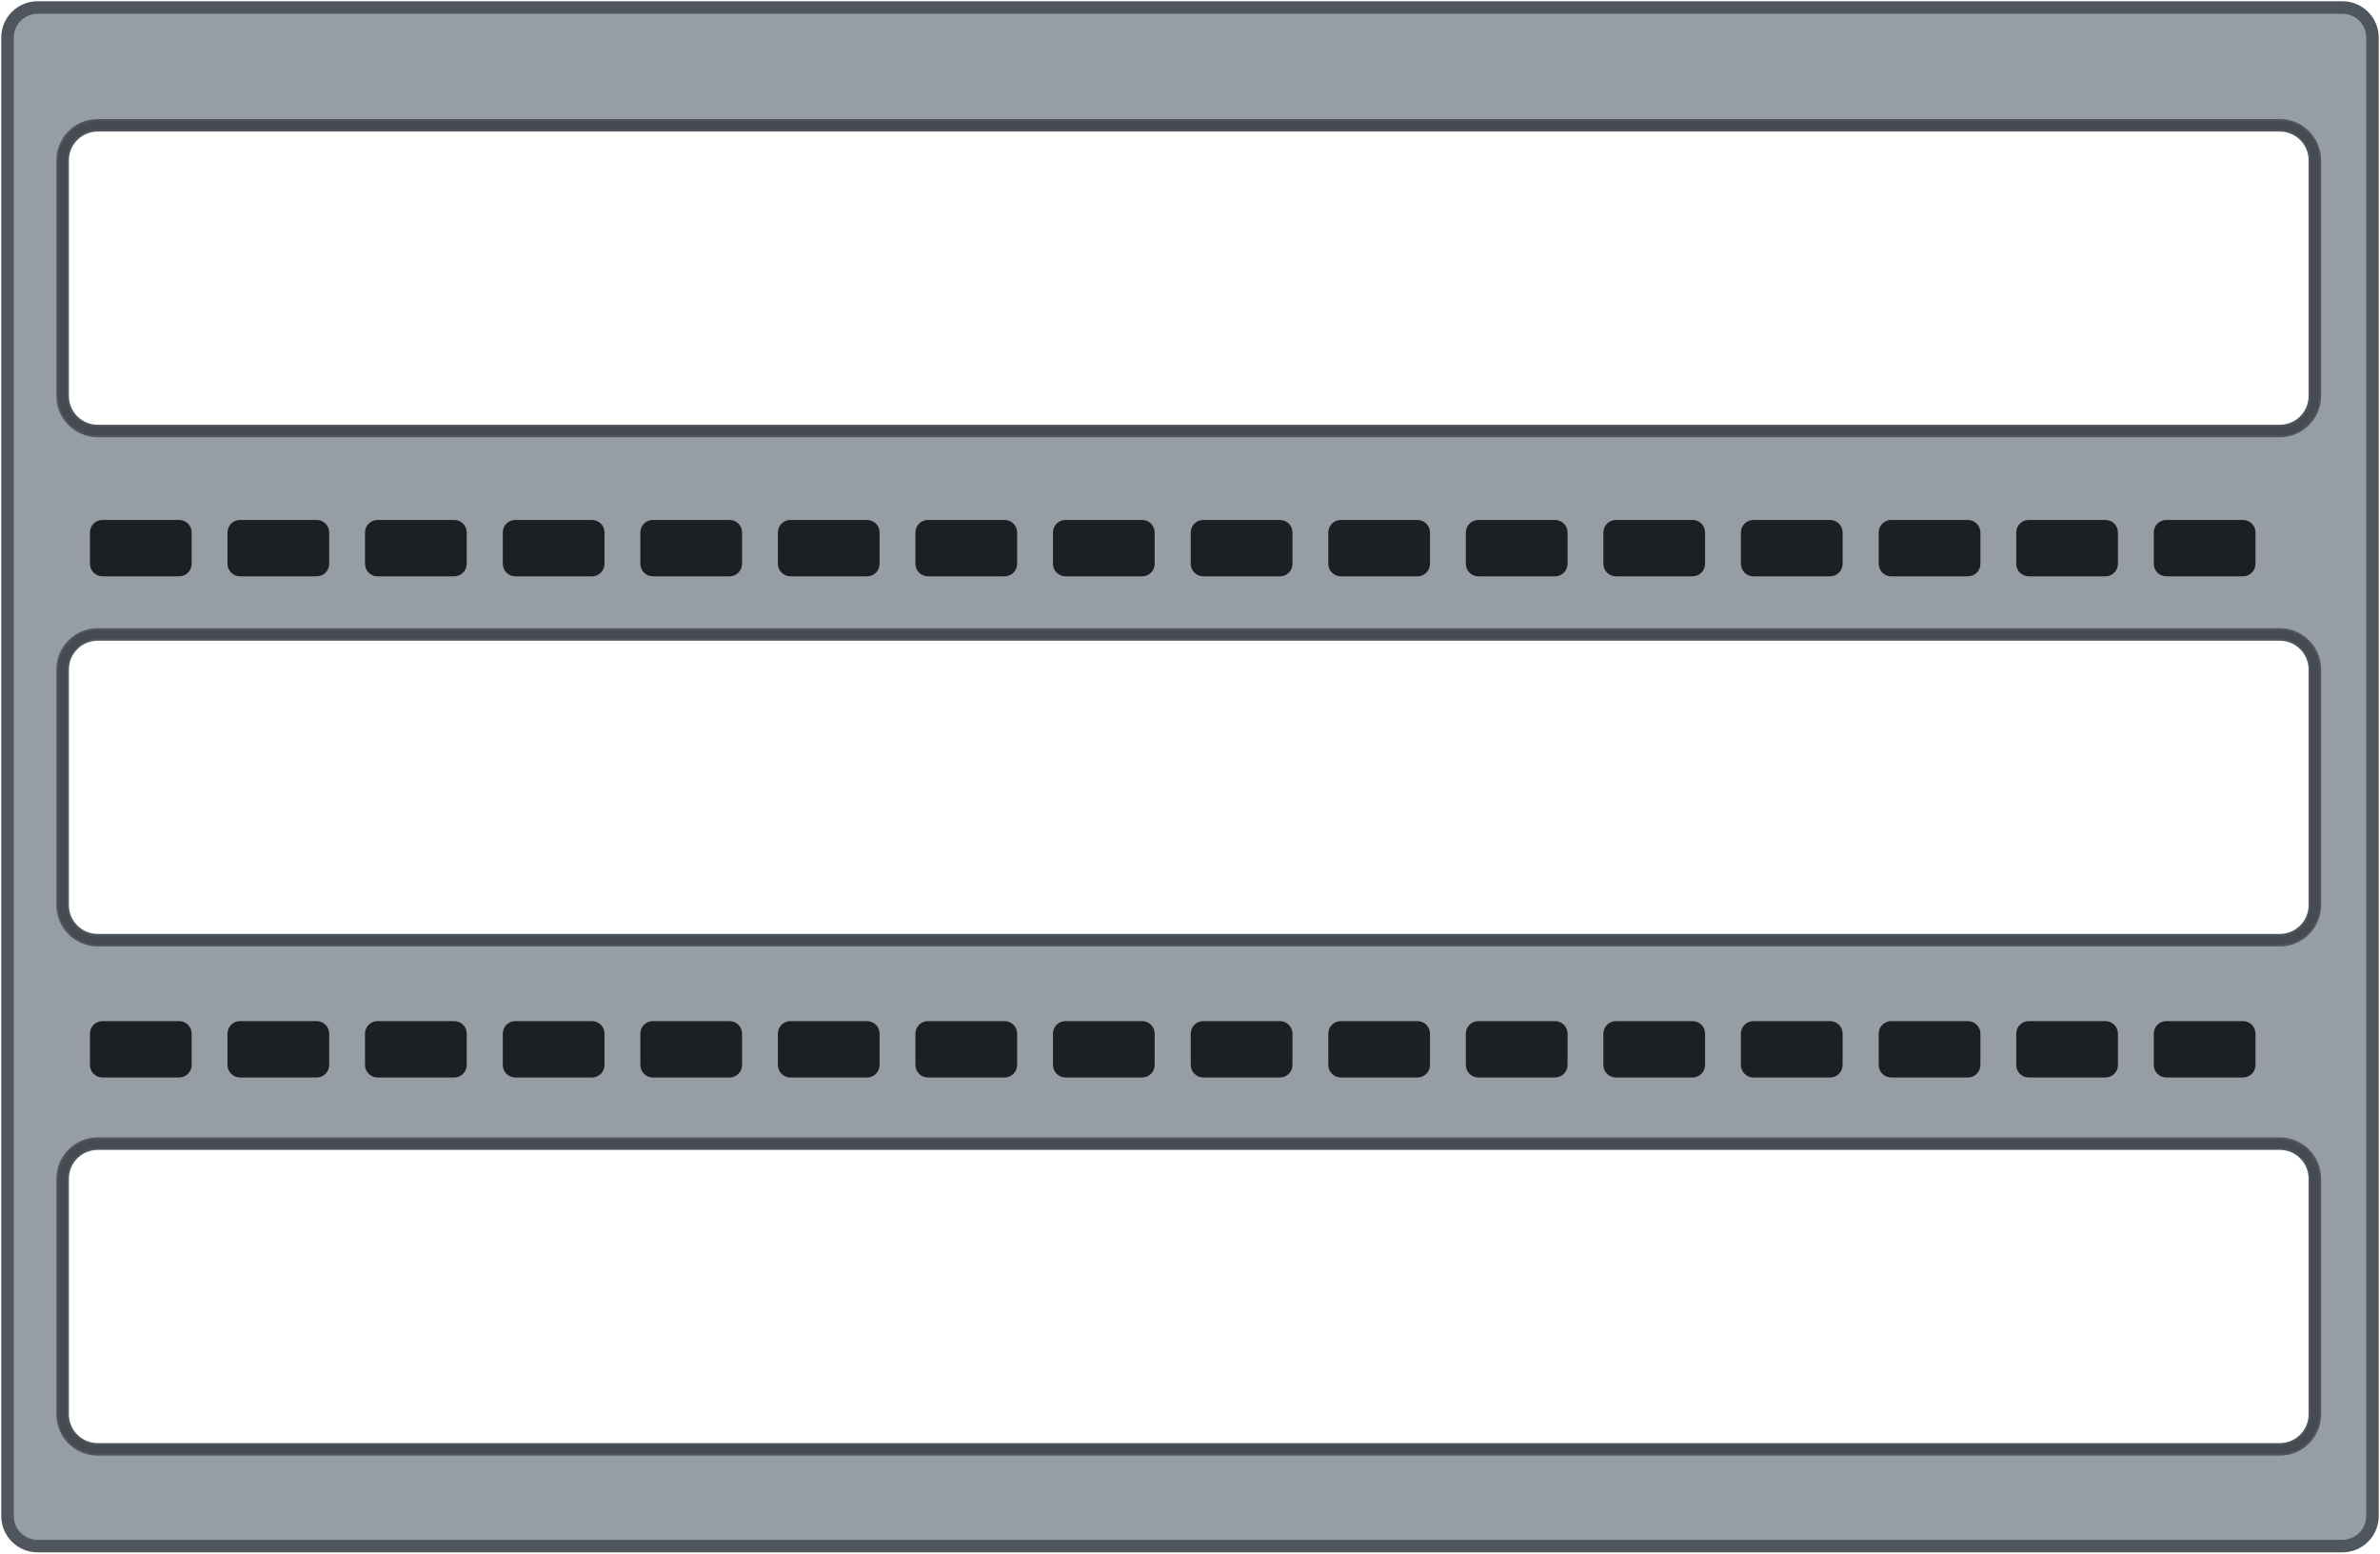
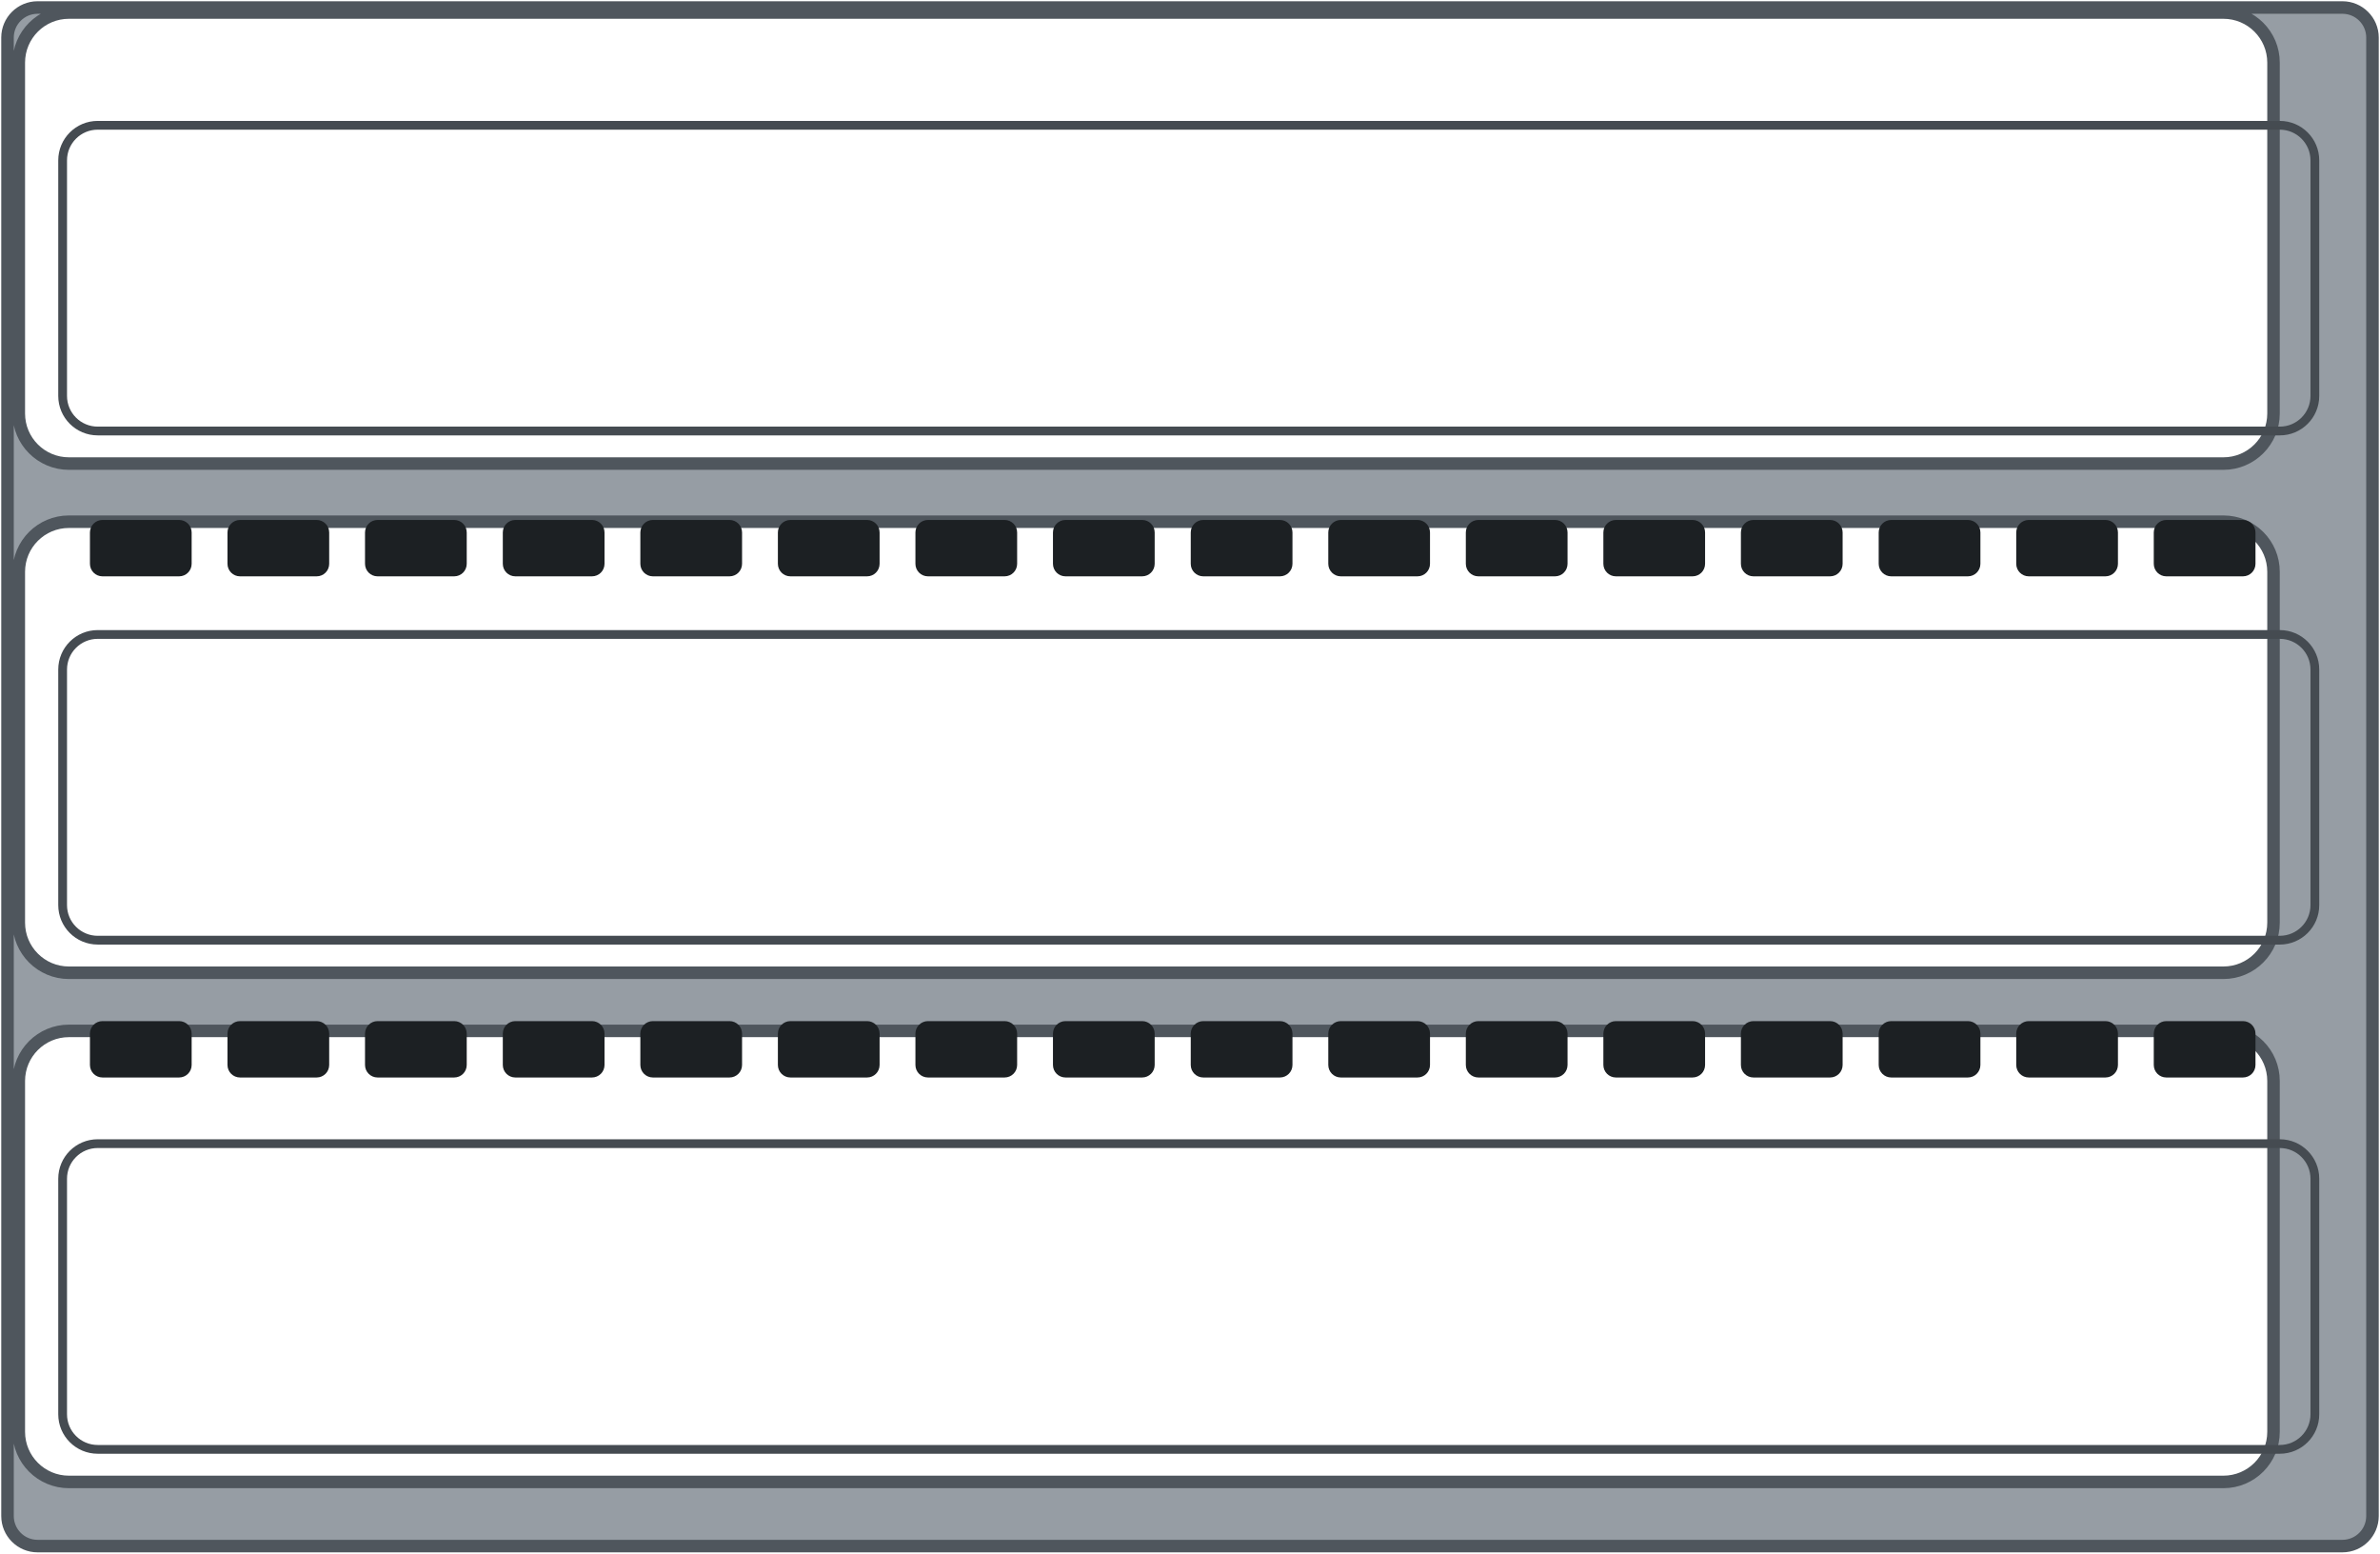
<svg xmlns="http://www.w3.org/2000/svg" width="95.0mm" height="62.0mm" viewBox="0 0 95.0 62.0">
-   <path id="plate" fill-rule="evenodd" d="M1.50 0.30 H93.50 A1.20 1.20 0 0 1 94.70 1.50 V60.50 A1.20 1.20 0 0 1 93.50 61.70 H1.50 A1.20 1.20 0 0 1 0.30 60.50 V1.50 A1.20 1.20 0 0 1 1.50 0.30 Z M3.90 5.00 H91.00 A1.40 1.40 0 0 1 92.40 6.40 V15.80 A1.40 1.40 0 0 1 91.00 17.20 H3.90 A1.40 1.40 0 0 1 2.50 15.80 V6.40 A1.40 1.40 0 0 1 3.90 5.00 Z M3.90 25.32 H91.00 A1.40 1.40 0 0 1 92.40 26.72 V36.12 A1.40 1.40 0 0 1 91.00 37.52 H3.90 A1.40 1.40 0 0 1 2.50 36.12 V26.72 A1.40 1.40 0 0 1 3.90 25.32 Z M3.90 45.64 H91.00 A1.40 1.40 0 0 1 92.40 47.04 V56.44 A1.40 1.40 0 0 1 91.00 57.84 H3.90 A1.40 1.40 0 0 1 2.50 56.44 V47.04 A1.40 1.40 0 0 1 3.90 45.64 Z" fill="#969da4" stroke="#4f565d" stroke-width="0.5" />
+   <path id="plate" fill-rule="evenodd" d="M1.50 0.30 H93.50 A1.20 1.20 0 0 1 94.70 1.50 V60.50 A1.20 1.20 0 0 1 93.50 61.70 H1.50 A1.20 1.20 0 0 1 0.30 60.50 V1.50 A1.20 1.20 0 0 1 1.50 0.30 Z M2.75 0.50 H88.75 A2.00 2.00 0 0 1 90.75 2.50 V16.50 A2.00 2.00 0 0 1 88.75 18.50 H2.75 A2.00 2.00 0 0 1 0.75 16.50 V2.50 A2.00 2.00 0 0 1 2.75 0.50 Z M2.75 20.82 H88.75 A2.00 2.00 0 0 1 90.75 22.82 V36.82 A2.00 2.00 0 0 1 88.75 38.82 H2.75 A2.00 2.00 0 0 1 0.75 36.82 V22.82 A2.00 2.00 0 0 1 2.75 20.82 Z M2.75 41.14 H88.75 A2.00 2.00 0 0 1 90.75 43.14 V57.14 A2.00 2.00 0 0 1 88.75 59.14 H2.75 A2.00 2.00 0 0 1 0.75 57.14 V43.14 A2.00 2.00 0 0 1 2.75 41.14 Z" fill="#969da4" stroke="#4f565d" stroke-width="0.5" />
  <rect id="slot-1" x="2.50" y="5.00" width="89.9" height="12.2" rx="1.4" fill="none" stroke="#454b51" stroke-width="0.35" />
  <rect id="slot-2" x="2.50" y="25.32" width="89.9" height="12.2" rx="1.4" fill="none" stroke="#454b51" stroke-width="0.35" />
  <rect id="slot-3" x="2.50" y="45.64" width="89.9" height="12.2" rx="1.4" fill="none" stroke="#454b51" stroke-width="0.35" />
  <g id="vents-1" fill="#1c2023">
    <rect x="3.59" y="20.75" width="4.06" height="2.25" rx="0.5" />
    <rect x="9.08" y="20.75" width="4.06" height="2.25" rx="0.5" />
    <rect x="14.57" y="20.75" width="4.06" height="2.25" rx="0.5" />
    <rect x="20.07" y="20.75" width="4.06" height="2.25" rx="0.5" />
    <rect x="25.56" y="20.75" width="4.06" height="2.25" rx="0.5" />
    <rect x="31.05" y="20.75" width="4.06" height="2.25" rx="0.5" />
    <rect x="36.54" y="20.75" width="4.06" height="2.25" rx="0.5" />
    <rect x="42.03" y="20.75" width="4.06" height="2.25" rx="0.5" />
    <rect x="47.53" y="20.75" width="4.06" height="2.25" rx="0.5" />
    <rect x="53.02" y="20.75" width="4.06" height="2.25" rx="0.5" />
    <rect x="58.51" y="20.75" width="4.06" height="2.25" rx="0.5" />
    <rect x="64.00" y="20.75" width="4.06" height="2.25" rx="0.5" />
    <rect x="69.49" y="20.75" width="4.06" height="2.25" rx="0.5" />
    <rect x="74.99" y="20.75" width="4.06" height="2.25" rx="0.5" />
    <rect x="80.48" y="20.75" width="4.06" height="2.25" rx="0.5" />
    <rect x="85.97" y="20.75" width="4.06" height="2.25" rx="0.5" />
  </g>
  <g id="vents-2" fill="#1c2023">
    <rect x="3.59" y="40.75" width="4.06" height="2.25" rx="0.5" />
    <rect x="9.08" y="40.75" width="4.06" height="2.25" rx="0.5" />
    <rect x="14.57" y="40.75" width="4.06" height="2.25" rx="0.5" />
    <rect x="20.07" y="40.75" width="4.06" height="2.25" rx="0.5" />
    <rect x="25.56" y="40.75" width="4.06" height="2.25" rx="0.5" />
    <rect x="31.05" y="40.75" width="4.06" height="2.25" rx="0.5" />
    <rect x="36.54" y="40.75" width="4.06" height="2.25" rx="0.5" />
    <rect x="42.03" y="40.75" width="4.06" height="2.25" rx="0.5" />
    <rect x="47.53" y="40.75" width="4.06" height="2.25" rx="0.5" />
    <rect x="53.02" y="40.75" width="4.06" height="2.25" rx="0.5" />
    <rect x="58.51" y="40.75" width="4.06" height="2.25" rx="0.5" />
    <rect x="64.00" y="40.75" width="4.06" height="2.25" rx="0.5" />
    <rect x="69.49" y="40.75" width="4.06" height="2.25" rx="0.5" />
    <rect x="74.99" y="40.75" width="4.06" height="2.25" rx="0.5" />
    <rect x="80.48" y="40.75" width="4.06" height="2.25" rx="0.5" />
    <rect x="85.97" y="40.75" width="4.06" height="2.25" rx="0.5" />
  </g>
</svg>
